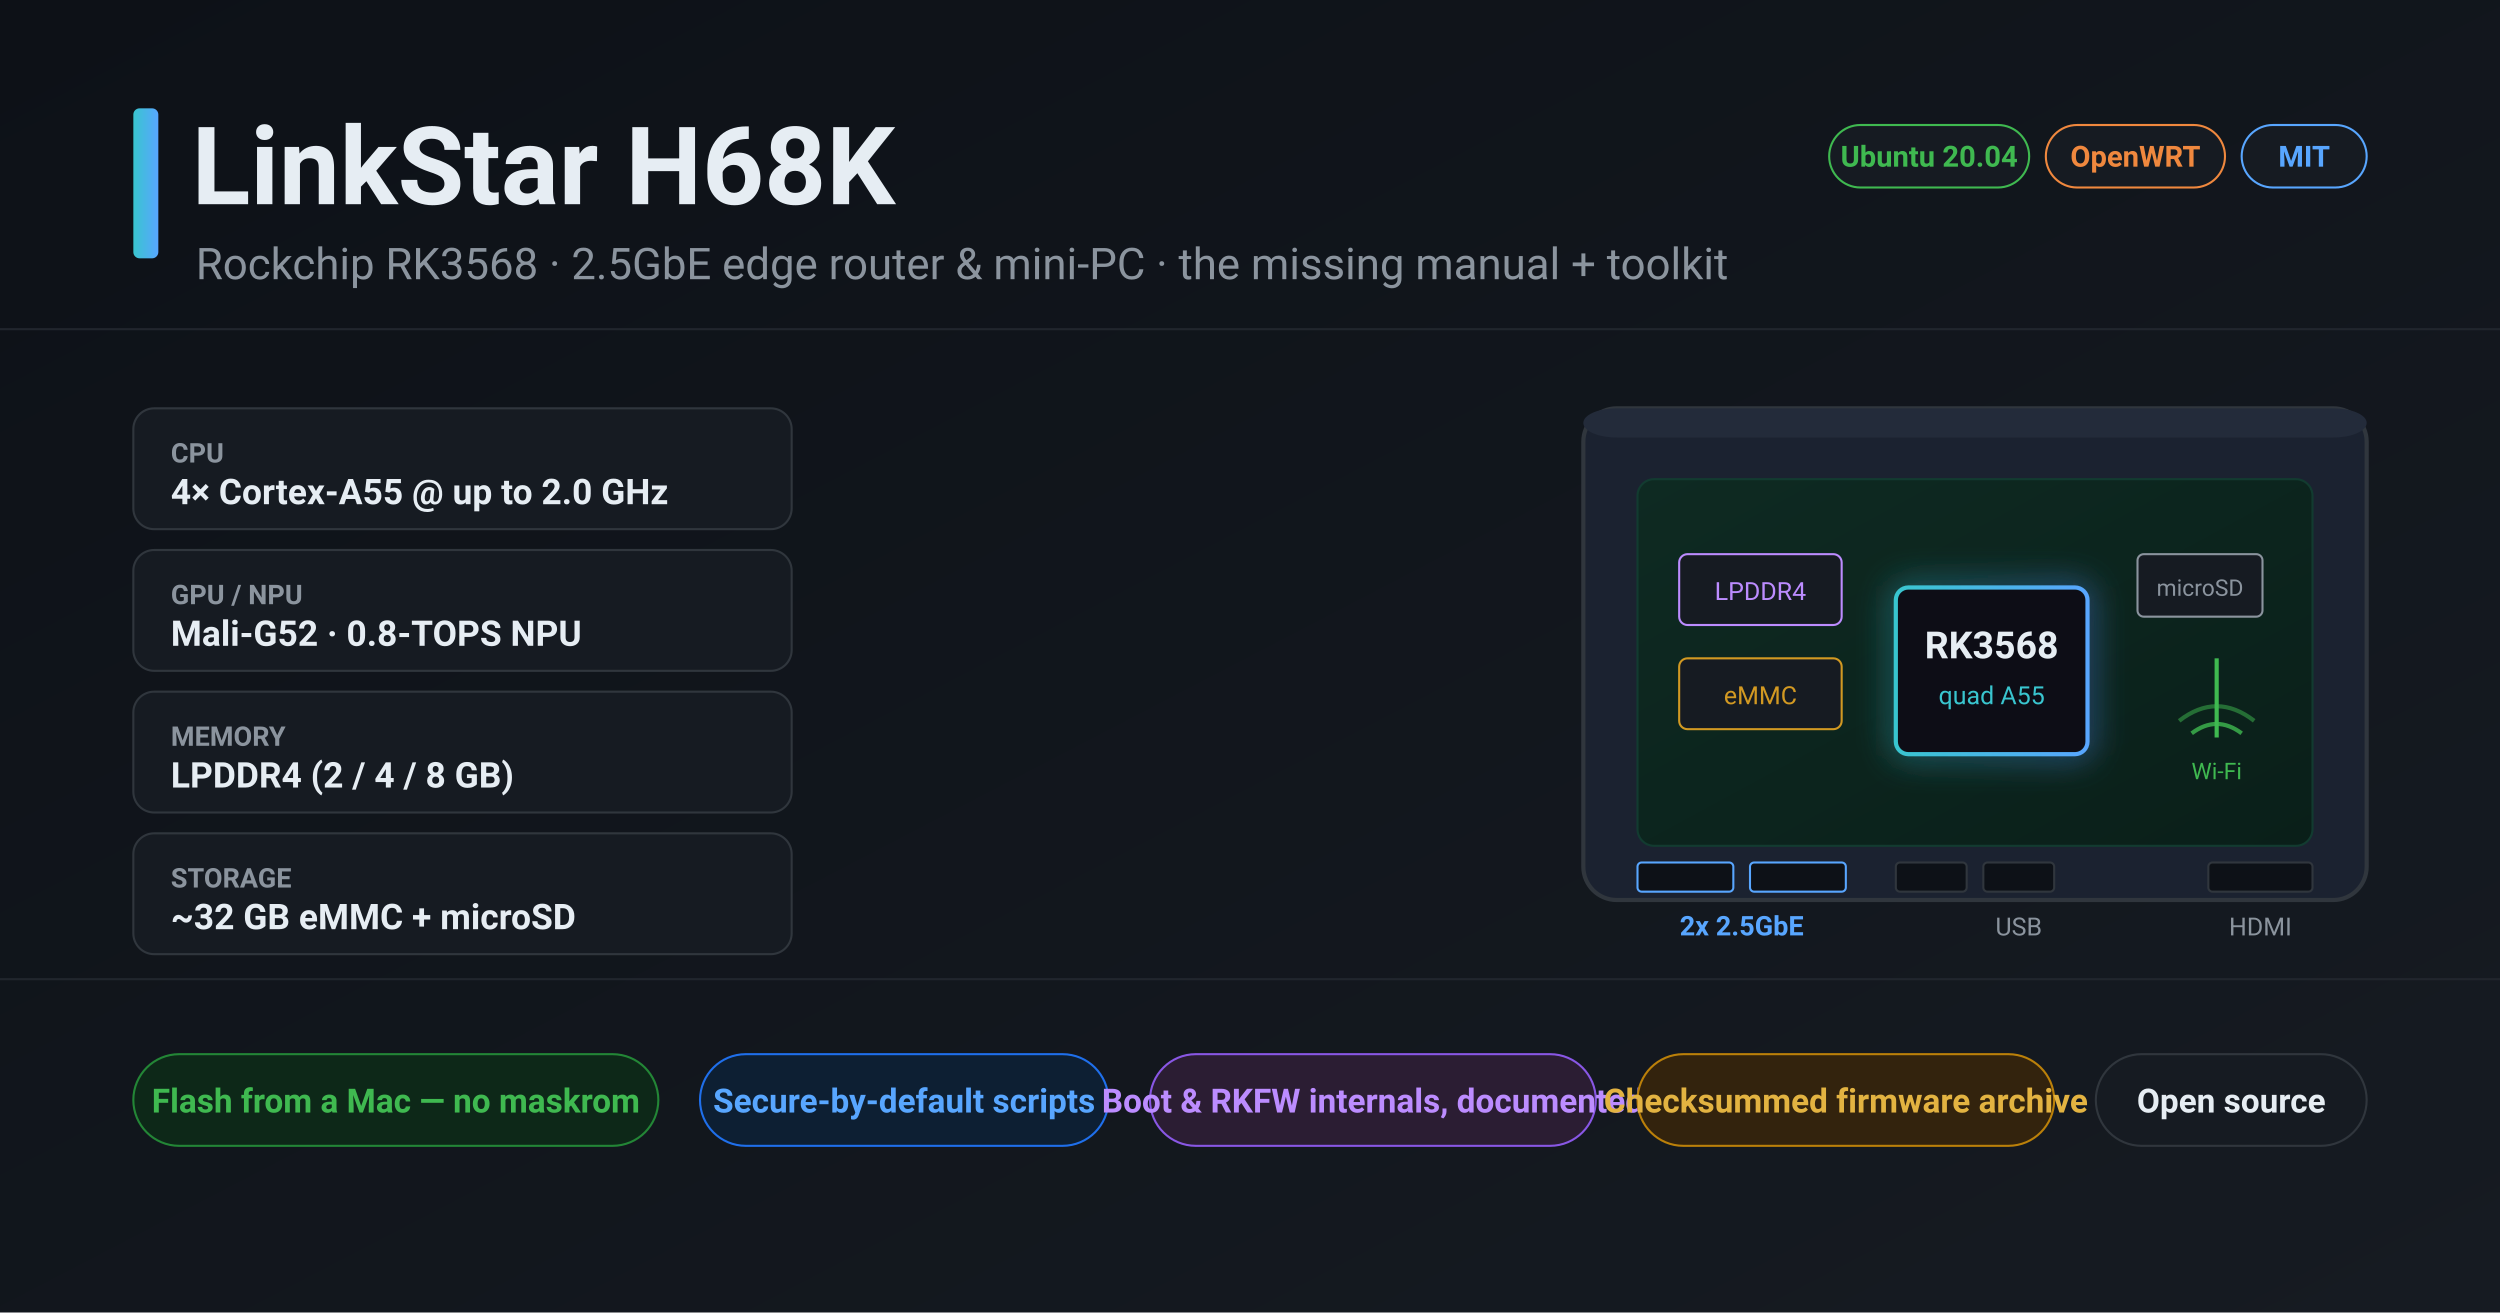
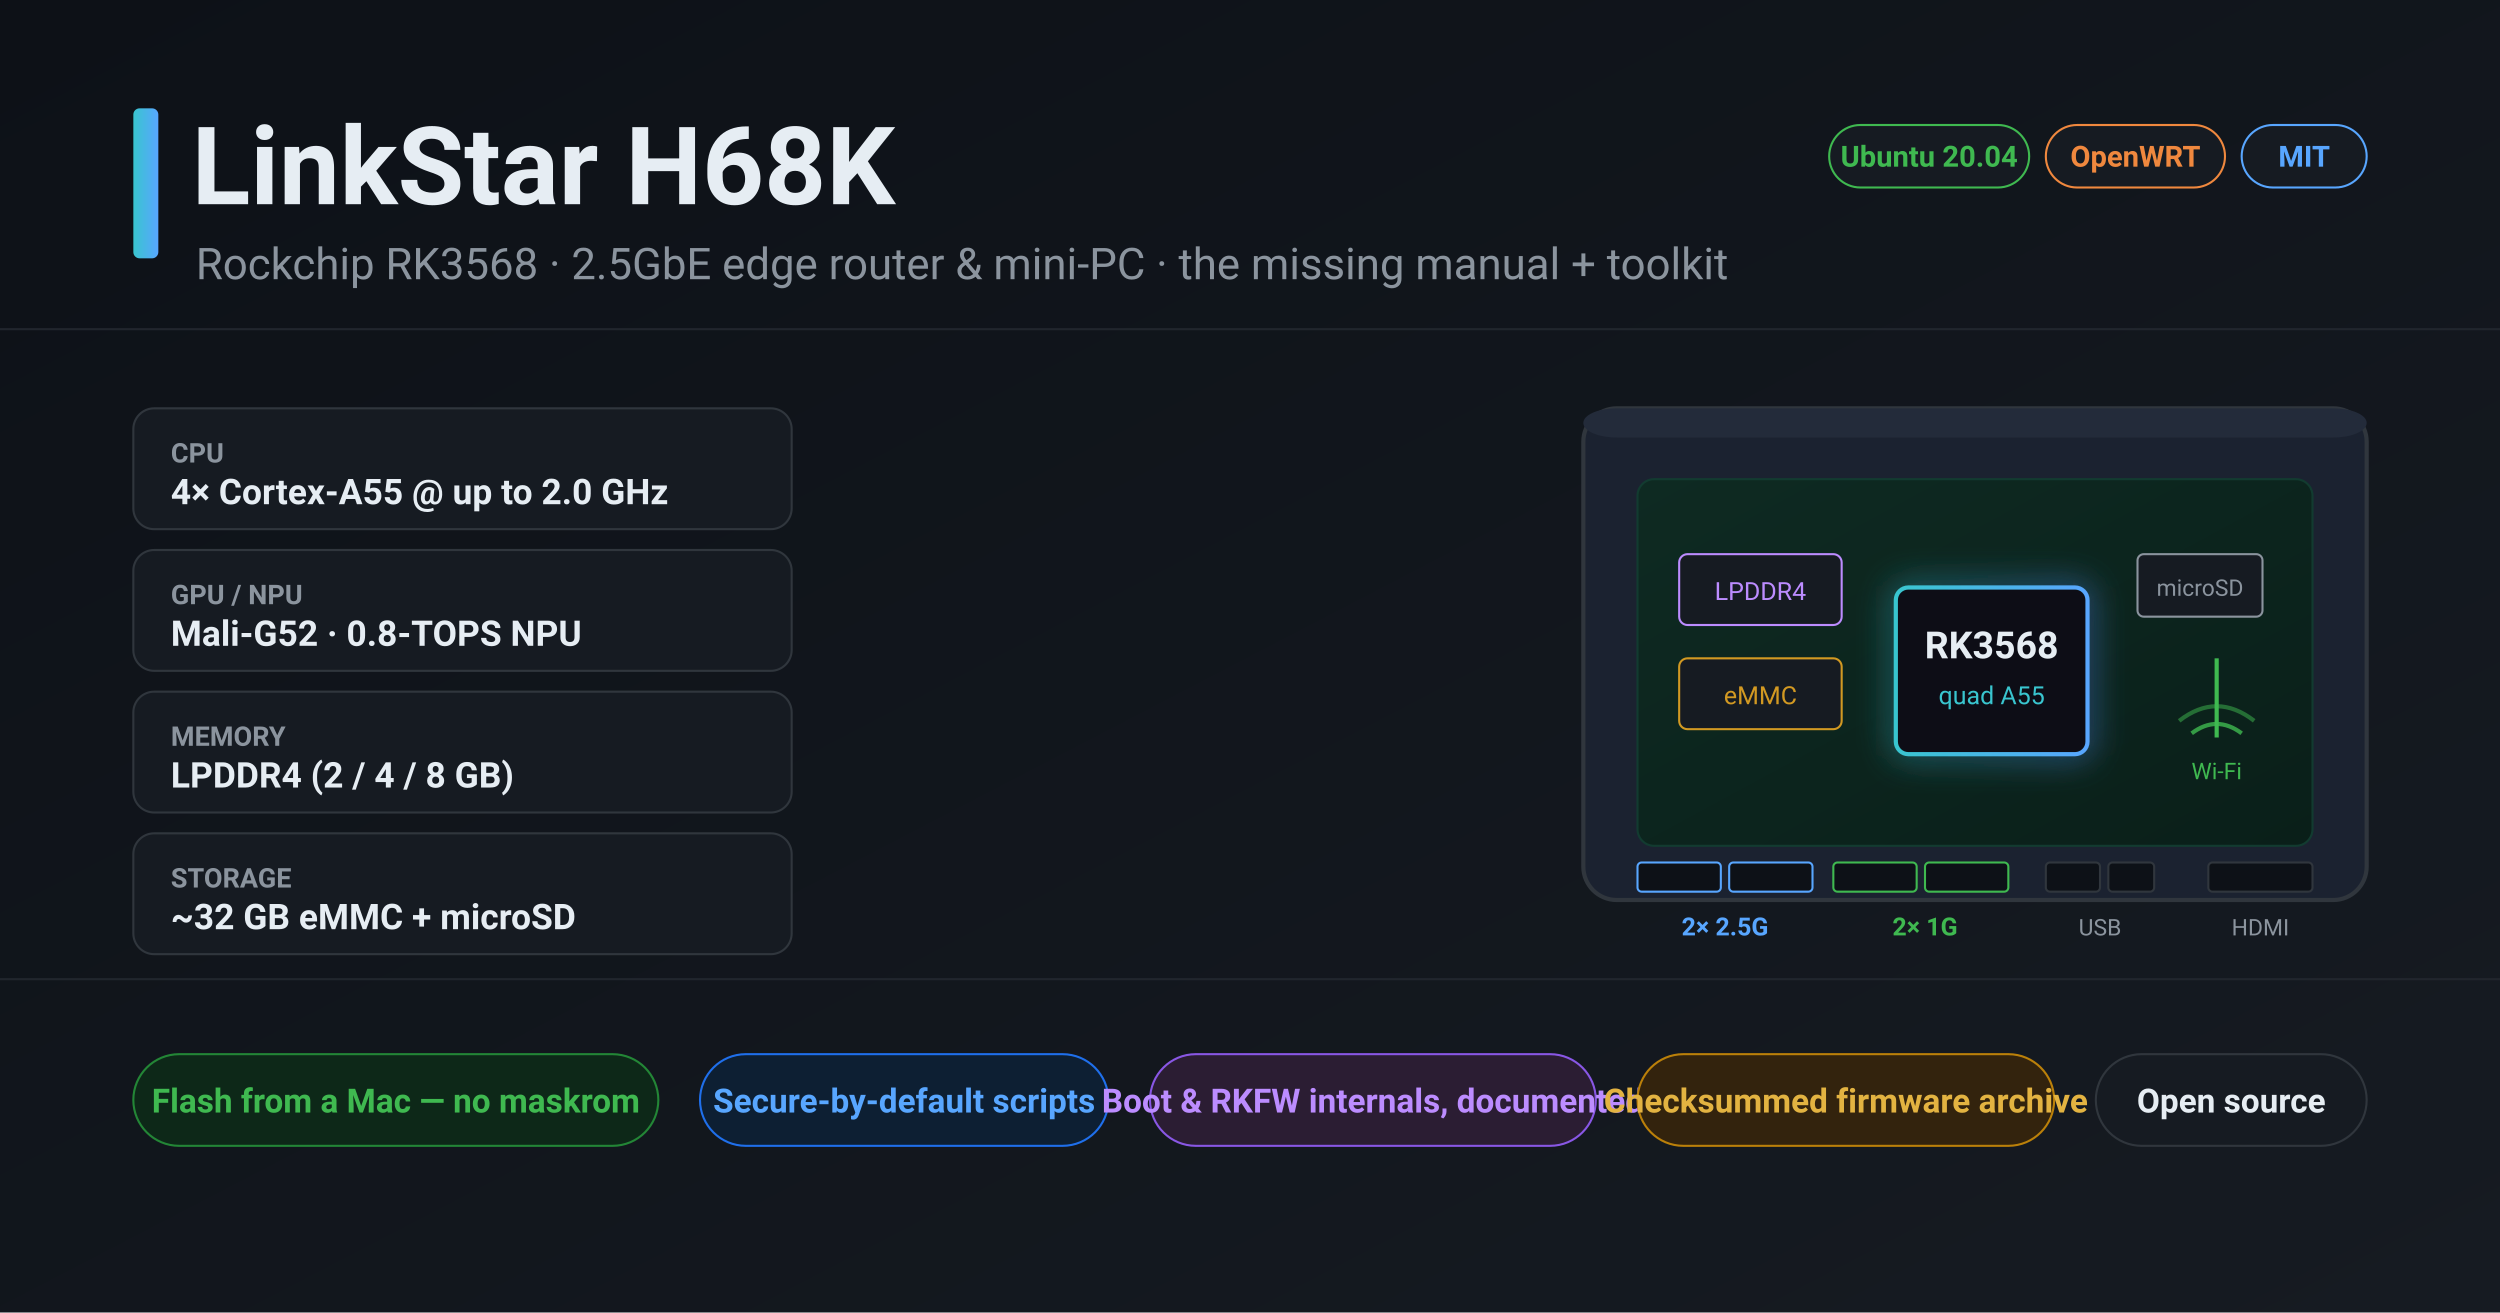
<svg xmlns="http://www.w3.org/2000/svg" viewBox="0 0 1200 630" font-family="'Segoe UI',Roboto,Helvetica,Arial,sans-serif">
  <defs>
    <linearGradient id="bg" x1="0" y1="0" x2="1" y2="1">
      <stop offset="0" stop-color="#0d1117" />
      <stop offset="1" stop-color="#161b22" />
    </linearGradient>
    <linearGradient id="accent" x1="0" y1="0" x2="1" y2="0">
      <stop offset="0" stop-color="#39c5cf" />
      <stop offset="1" stop-color="#58a6ff" />
    </linearGradient>
    <linearGradient id="pcb" x1="0" y1="0" x2="1" y2="1">
      <stop offset="0" stop-color="#0e2a22" />
      <stop offset="1" stop-color="#0a1f19" />
    </linearGradient>
    <filter id="glow" x="-40%" y="-40%" width="180%" height="180%">
      <feGaussianBlur stdDeviation="8" result="b" />
      <feMerge>
        <feMergeNode in="b" />
        <feMergeNode in="SourceGraphic" />
      </feMerge>
    </filter>
  </defs>
  <rect width="1200" height="630" fill="url(#bg)" />
  <g stroke="#21262d" stroke-width="1">
    <path d="M0 158 H1200 M0 470 H1200" />
  </g>
  <g>
    <rect x="64" y="52" width="12" height="72" rx="3" fill="url(#accent)" />
    <text x="92" y="98" fill="#e6edf3" font-size="52" font-weight="700">LinkStar H68K</text>
    <text x="94" y="134" fill="#8b949e" font-size="21">Rockchip RK3568 · 2.5GbE edge router &amp; mini-PC · the missing manual + toolkit</text>
  </g>
  <g font-size="14" font-weight="600" text-anchor="middle">
    <g>
      <rect x="878" y="60" width="96" height="30" rx="15" fill="#161b22" stroke="#3fb950" />
      <text x="926" y="80" fill="#3fb950">Ubuntu 20.04</text>
    </g>
    <g>
      <rect x="982" y="60" width="86" height="30" rx="15" fill="#161b22" stroke="#f0883e" />
      <text x="1025" y="80" fill="#f0883e">OpenWRT</text>
    </g>
    <g>
      <rect x="1076" y="60" width="60" height="30" rx="15" fill="#161b22" stroke="#58a6ff" />
      <text x="1106" y="80" fill="#58a6ff">MIT</text>
    </g>
  </g>
  <g transform="translate(760,196)">
    <rect x="0" y="0" width="376" height="236" rx="16" fill="#1b2230" stroke="#30363d" stroke-width="2" />
    <rect x="0" y="0" width="376" height="14" rx="16" fill="#232b3a" />
    <rect x="26" y="34" width="324" height="176" rx="8" fill="url(#pcb)" stroke="#123b30" />
    <rect x="150" y="86" width="92" height="80" rx="6" fill="#0d1117" stroke="url(#accent)" stroke-width="2" filter="url(#glow)" />
    <text x="196" y="120" fill="#e6edf3" font-size="18" font-weight="700" text-anchor="middle">RK3568</text>
    <text x="196" y="142" fill="#39c5cf" font-size="12" text-anchor="middle">quad A55</text>
    <rect x="46" y="70" width="78" height="34" rx="4" fill="#161b22" stroke="#bc8cff" />
    <text x="85" y="92" fill="#bc8cff" font-size="12" text-anchor="middle">LPDDR4</text>
    <rect x="46" y="120" width="78" height="34" rx="4" fill="#161b22" stroke="#d29922" />
    <text x="85" y="142" fill="#d29922" font-size="12" text-anchor="middle">eMMC</text>
    <rect x="266" y="70" width="60" height="30" rx="3" fill="#161b22" stroke="#8b949e" />
    <text x="296" y="90" fill="#8b949e" font-size="11" text-anchor="middle">microSD</text>
    <g stroke="#3fb950" stroke-width="2" fill="none">
      <path d="M286 150 q18 -14 36 0" opacity="0.5" />
      <path d="M292 156 q12 -9 24 0" opacity="0.8" />
      <line x1="304" y1="120" x2="304" y2="158" />
    </g>
    <text x="304" y="178" fill="#3fb950" font-size="11" text-anchor="middle">Wi-Fi</text>
    <g>
-       <rect x="26" y="218" width="46" height="14" rx="2" fill="#0d1117" stroke="#58a6ff" />
-       <rect x="80" y="218" width="46" height="14" rx="2" fill="#0d1117" stroke="#58a6ff" />
-       <text x="76" y="230" fill="#58a6ff" font-size="12" font-weight="700" text-anchor="middle" transform="translate(0,0)" />
-       <rect x="150" y="218" width="34" height="14" rx="2" fill="#0d1117" stroke="#30363d" />
-       <rect x="192" y="218" width="34" height="14" rx="2" fill="#0d1117" stroke="#30363d" />
+       <rect x="26" y="218" width="40" height="14" rx="2" fill="#0d1117" stroke="#58a6ff" />
+       <rect x="70" y="218" width="40" height="14" rx="2" fill="#0d1117" stroke="#58a6ff" />
+       <rect x="120" y="218" width="40" height="14" rx="2" fill="#0d1117" stroke="#3fb950" />
+       <rect x="164" y="218" width="40" height="14" rx="2" fill="#0d1117" stroke="#3fb950" />
+       <rect x="222" y="218" width="26" height="14" rx="2" fill="#0d1117" stroke="#30363d" />
+       <rect x="252" y="218" width="22" height="14" rx="2" fill="#0d1117" stroke="#30363d" />
      <rect x="300" y="218" width="50" height="14" rx="2" fill="#0d1117" stroke="#30363d" />
    </g>
-     <text x="76" y="253" fill="#58a6ff" font-size="13" font-weight="600" text-anchor="middle">2x 2.5GbE</text>
-     <text x="209" y="253" fill="#8b949e" font-size="12" text-anchor="middle">USB</text>
-     <text x="325" y="253" fill="#8b949e" font-size="12" text-anchor="middle">HDMI</text>
+     <text x="68" y="253" fill="#58a6ff" font-size="12" font-weight="700" text-anchor="middle">2× 2.5G</text>
+     <text x="164" y="253" fill="#3fb950" font-size="12" font-weight="700" text-anchor="middle">2× 1G</text>
+     <text x="248" y="253" fill="#8b949e" font-size="11" text-anchor="middle">USB</text>
+     <text x="325" y="253" fill="#8b949e" font-size="11" text-anchor="middle">HDMI</text>
  </g>
  <g font-family="'Segoe UI',Roboto,Helvetica,Arial,sans-serif">
    <g transform="translate(64,196)">
      <rect width="316" height="58" rx="10" fill="#161b22" stroke="#30363d" />
      <text x="18" y="26" fill="#8b949e" font-size="13" font-weight="600">CPU</text>
      <text x="18" y="46" fill="#e6edf3" font-size="17" font-weight="700">4× Cortex-A55 @ up to 2.0 GHz</text>
    </g>
    <g transform="translate(64,264)">
      <rect width="316" height="58" rx="10" fill="#161b22" stroke="#30363d" />
      <text x="18" y="26" fill="#8b949e" font-size="13" font-weight="600">GPU / NPU</text>
      <text x="18" y="46" fill="#e6edf3" font-size="17" font-weight="700">Mali-G52 · 0.8-TOPS NPU</text>
    </g>
    <g transform="translate(64,332)">
      <rect width="316" height="58" rx="10" fill="#161b22" stroke="#30363d" />
      <text x="18" y="26" fill="#8b949e" font-size="13" font-weight="600">MEMORY</text>
      <text x="18" y="46" fill="#e6edf3" font-size="17" font-weight="700">LPDDR4 (2 / 4 / 8 GB)</text>
    </g>
    <g transform="translate(64,400)">
      <rect width="316" height="58" rx="10" fill="#161b22" stroke="#30363d" />
      <text x="18" y="26" fill="#8b949e" font-size="13" font-weight="600">STORAGE</text>
      <text x="18" y="46" fill="#e6edf3" font-size="17" font-weight="700">~32 GB eMMC + microSD</text>
    </g>
  </g>
  <g transform="translate(0,506)" font-size="16" font-weight="600" text-anchor="middle">
    <g>
      <rect x="64" y="0" width="252" height="44" rx="22" fill="#0d2818" stroke="#238636" />
      <text x="190" y="28" fill="#3fb950">Flash from a Mac — no maskrom</text>
    </g>
    <g>
      <rect x="336" y="0" width="196" height="44" rx="22" fill="#0d1f33" stroke="#1f6feb" />
      <text x="434" y="28" fill="#58a6ff">Secure-by-default scripts</text>
    </g>
    <g>
      <rect x="552" y="0" width="214" height="44" rx="22" fill="#2b1d33" stroke="#8957e5" />
      <text x="659" y="28" fill="#bc8cff">Boot &amp; RKFW internals, documented</text>
    </g>
    <g>
      <rect x="786" y="0" width="200" height="44" rx="22" fill="#33230d" stroke="#bb8009" />
      <text x="886" y="28" fill="#e3b341">Checksummed firmware archive</text>
    </g>
    <g>
      <rect x="1006" y="0" width="130" height="44" rx="22" fill="#161b22" stroke="#30363d" />
      <text x="1071" y="28" fill="#e6edf3">Open source</text>
    </g>
  </g>
</svg>
